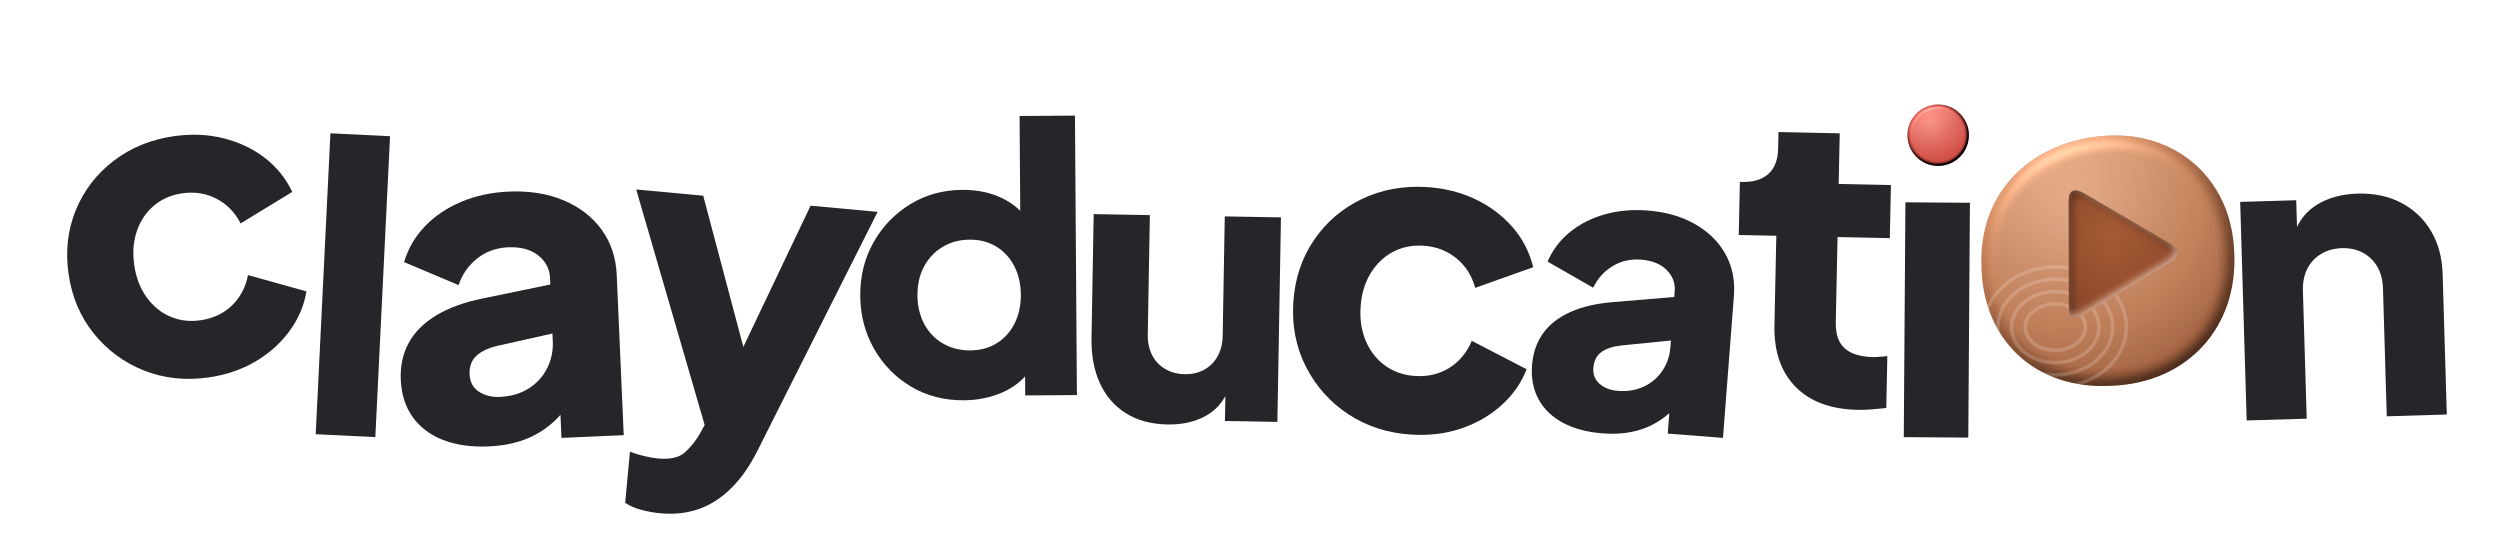
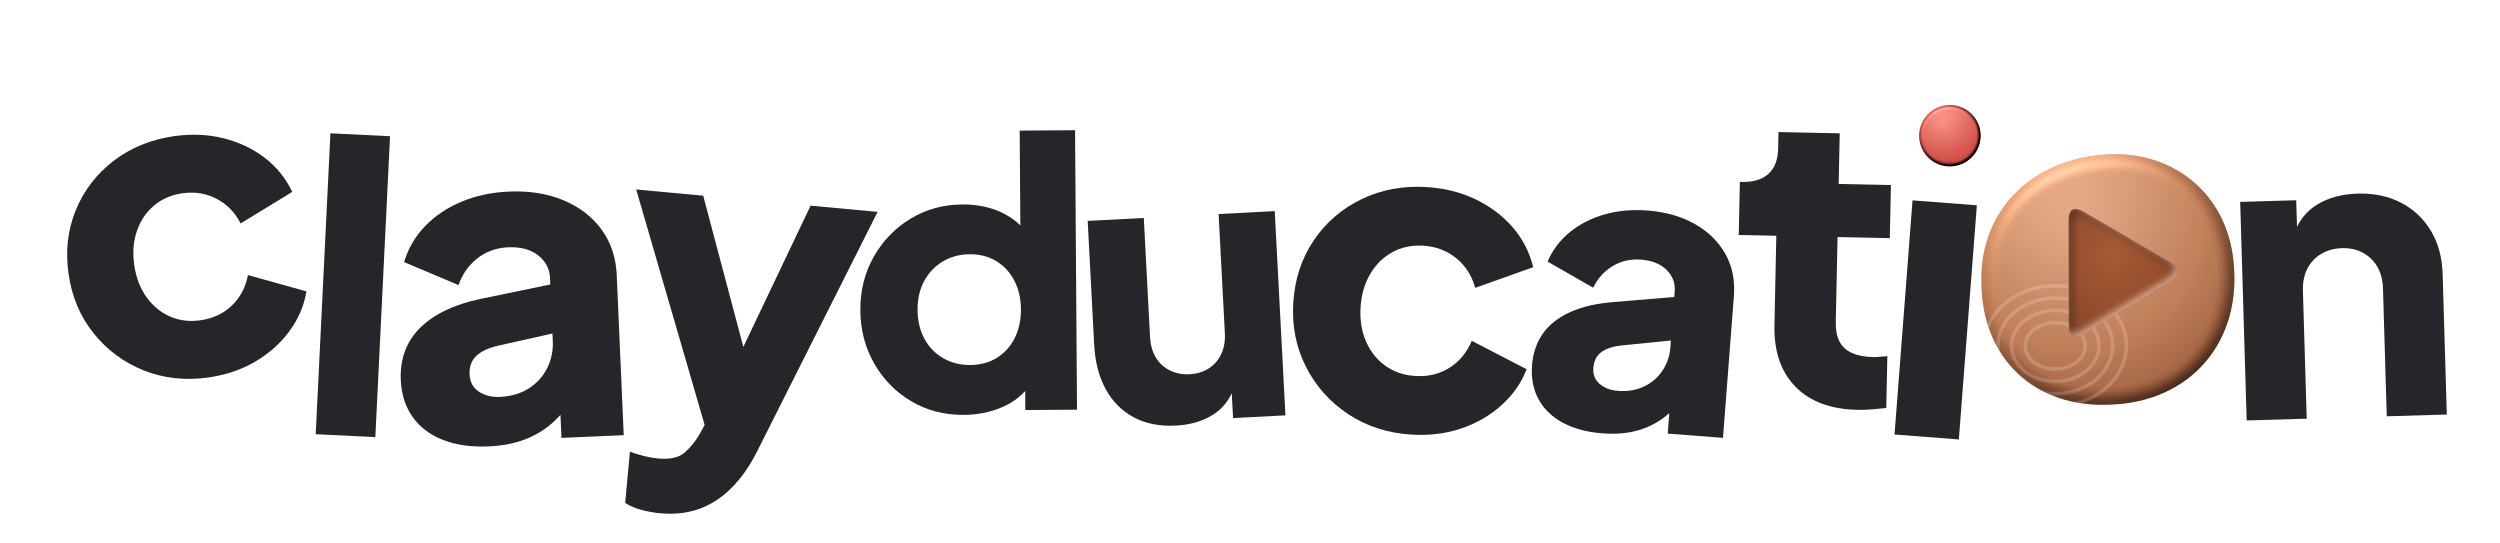
<svg xmlns="http://www.w3.org/2000/svg" viewBox="-80 -1000 5993 1300" role="img" aria-label="Clayducation">
  <defs>
    <filter id="clay" x="-20%" y="-20%" width="140%" height="140%" color-interpolation-filters="sRGB">
      <feGaussianBlur in="SourceAlpha" stdDeviation="5" result="b" />
      <feSpecularLighting in="b" surfaceScale="5" specularConstant=".55" specularExponent="14" lighting-color="#fff5ea" result="s">
        <fePointLight x="40" y="-60" z="160" />
      </feSpecularLighting>
      <feComposite in="s" in2="SourceAlpha" operator="in" result="s2" />
      <feDiffuseLighting in="b" surfaceScale="5" diffuseConstant="1.05" lighting-color="#fff" result="d">
        <feDistantLight azimuth="235" elevation="55" />
      </feDiffuseLighting>
      <feComposite in="d" in2="SourceAlpha" operator="in" result="d2" />
      <feBlend in="SourceGraphic" in2="d2" mode="multiply" result="lit" />
      <feComposite in="lit" in2="s2" operator="arithmetic" k2="1" k3=".5" />
    </filter>
    <filter id="press" x="-20%" y="-20%" width="140%" height="140%" color-interpolation-filters="sRGB">
      <feGaussianBlur in="SourceAlpha" stdDeviation="2.6" result="b" />
      <feOffset in="b" dx="3" dy="4" result="o" />
      <feComposite in="SourceAlpha" in2="o" operator="out" result="e" />
      <feFlood flood-color="#4a2716" flood-opacity=".75" />
      <feComposite in2="e" operator="in" result="sh" />
      <feOffset in="b" dx="-2" dy="-2" result="o2" />
      <feComposite in="SourceAlpha" in2="o2" operator="out" result="e2" />
      <feFlood flood-color="#ffe7d4" flood-opacity=".6" />
      <feComposite in2="e2" operator="in" result="li" />
      <feMerge>
        <feMergeNode in="SourceGraphic" />
        <feMergeNode in="sh" />
        <feMergeNode in="li" />
      </feMerge>
    </filter>
    <radialGradient id="cf" cx="38%" cy="30%" r="80%">
      <stop offset="0" stop-color="#e4a37c" />
      <stop offset=".6" stop-color="#cd8358" />
      <stop offset="1" stop-color="#a95f3c" />
    </radialGradient>
    <radialGradient id="hole" cx="40%" cy="35%" r="75%">
      <stop offset="0" stop-color="#a65a35" />
      <stop offset="1" stop-color="#8a4528" />
    </radialGradient>
    <clipPath id="peb">
      <path d="M100 10C150 7 191 41 193 95c3 55-34 96-90 98C48 196 8 160 8 103 7 49 47 13 100 10Z" />
    </clipPath>
    <radialGradient id="pop" cx="38%" cy="30%" r="80%">
      <stop offset="0" stop-color="#ff8a7f" />
      <stop offset="1" stop-color="#e2433a" />
    </radialGradient>
  </defs>
  <path d="M394.0 12.0 Q312.0 12.0 246.5 -25.5 Q181.0 -63.0 142.5 -128.0 Q104.0 -193.0 104.0 -274.0 Q104.0 -355.0 142.0 -419.5 Q180.0 -484.0 246.0 -521.0 Q312.0 -558.0 394.0 -558.0 Q455.0 -558.0 507.0 -537.0 Q559.0 -516.0 596.0 -478.5 Q633.0 -441.0 649.0 -390.0 L519.0 -334.0 Q505.0 -375.0 471.5 -399.0 Q438.0 -423.0 394.0 -423.0 Q355.0 -423.0 324.5 -404.0 Q294.0 -385.0 276.5 -351.0 Q259.0 -317.0 259.0 -273.0 Q259.0 -229.0 276.5 -195.0 Q294.0 -161.0 324.5 -142.0 Q355.0 -123.0 394.0 -123.0 Q439.0 -123.0 472.0 -147.0 Q505.0 -171.0 519.0 -212.0 L649.0 -155.0 Q634.0 -107.0 597.0 -69.0 Q560.0 -31.0 508.0 -9.5 Q456.0 12.0 394.0 12.0 Z" fill="#26262a" transform="rotate(-8.1 376.5 -273.0) translate(376.5 -383.0) scale(1.025) translate(-376.5 273.0)" />
  <path d="M688.8 -0.0 L688.8 -757.0 L838.8 -757.0 L838.8 -0.0 Z" fill="#26262a" transform="rotate(2.8 763.8 -273.0) translate(763.8 -215.7) scale(0.954) translate(-763.8 273.0)" />
  <path d="M1081.3 12.0 Q1022.3 12.0 979.3 -7.0 Q936.3 -26.0 913.3 -61.5 Q890.3 -97.0 890.3 -146.0 Q890.3 -192.0 911.3 -227.5 Q932.3 -263.0 975.8 -287.0 Q1019.3 -311.0 1084.3 -321.0 L1251.3 -348.0 L1251.3 -238.0 L1111.3 -213.0 Q1079.3 -207.0 1062.3 -192.5 Q1045.3 -178.0 1045.3 -151.0 Q1045.3 -126.0 1064.3 -112.0 Q1083.3 -98.0 1111.3 -98.0 Q1148.3 -98.0 1176.3 -114.0 Q1204.3 -130.0 1219.8 -157.5 Q1235.3 -185.0 1235.3 -218.0 L1235.3 -360.0 Q1235.3 -391.0 1210.8 -412.0 Q1186.3 -433.0 1144.3 -433.0 Q1104.3 -433.0 1073.8 -411.0 Q1043.3 -389.0 1029.3 -353.0 L909.3 -410.0 Q925.3 -456.0 960.3 -489.0 Q995.3 -522.0 1044.3 -540.0 Q1093.3 -558.0 1151.3 -558.0 Q1220.3 -558.0 1273.3 -533.0 Q1326.3 -508.0 1355.8 -463.5 Q1385.3 -419.0 1385.3 -360.0 L1385.3 -0.0 L1245.3 -0.0 L1245.3 -88.0 L1279.3 -94.0 Q1255.3 -58.0 1226.3 -34.5 Q1197.3 -11.0 1161.3 0.5 Q1125.3 12.0 1081.3 12.0 Z" fill="#26262a" transform="rotate(-2.5 1148.8 -273.0) translate(1148.8 -236.8) scale(1.067) translate(-1148.8 273.0)" />
  <path d="M1550.6 220.0 Q1526.6 220.0 1504.1 216.0 Q1481.6 212.0 1464.6 203.0 L1464.6 80.0 Q1478.6 84.0 1497.6 87.0 Q1516.6 90.0 1532.6 90.0 Q1576.6 90.0 1595.6 69.5 Q1614.6 49.0 1626.6 23.0 L1663.6 -62.0 L1661.6 63.0 L1421.6 -546.0 L1582.6 -546.0 L1741.6 -113.0 L1681.6 -113.0 L1840.6 -546.0 L2001.6 -546.0 L1767.6 51.0 Q1745.6 107.0 1713.6 145.0 Q1681.6 183.0 1641.1 201.5 Q1600.6 220.0 1550.6 220.0 Z" fill="#26262a" transform="rotate(5.3 1706.6 -273.0) translate(1706.6 -246.9) scale(1.002) translate(-1706.6 273.0)" />
-   <path d="M2226.4 12.0 Q2146.4 12.0 2083.4 -26.0 Q2020.4 -64.0 1983.9 -129.0 Q1947.4 -194.0 1947.4 -273.0 Q1947.4 -353.0 1984.4 -417.5 Q2021.4 -482.0 2084.4 -520.0 Q2147.4 -558.0 2225.4 -558.0 Q2285.4 -558.0 2331.9 -535.5 Q2378.4 -513.0 2405.4 -472.0 L2382.4 -442.0 L2382.4 -757.0 L2532.4 -757.0 L2532.4 -0.0 L2392.4 -0.0 L2392.4 -100.0 L2406.4 -69.0 Q2378.4 -29.0 2330.4 -8.5 Q2282.4 12.0 2226.4 12.0 Z M2244.4 -123.0 Q2285.4 -123.0 2316.4 -142.0 Q2347.4 -161.0 2364.9 -195.0 Q2382.4 -229.0 2382.4 -273.0 Q2382.4 -317.0 2364.9 -351.0 Q2347.4 -385.0 2316.4 -404.0 Q2285.4 -423.0 2244.4 -423.0 Q2203.4 -423.0 2170.9 -403.5 Q2138.4 -384.0 2120.4 -350.5 Q2102.4 -317.0 2102.4 -273.0 Q2102.4 -229.0 2120.4 -195.0 Q2138.4 -161.0 2170.9 -142.0 Q2203.4 -123.0 2244.4 -123.0 Z" fill="#26262a" transform="rotate(-0.4 2250.9 -273.0) translate(2250.9 -292.8) scale(0.885) translate(-2250.9 273.0)" />
-   <path d="M2719.0 12.0 Q2653.0 12.0 2606.5 -16.5 Q2560.0 -45.0 2536.0 -96.0 Q2512.0 -147.0 2512.0 -215.0 L2512.0 -546.0 L2662.0 -546.0 L2662.0 -227.0 Q2662.0 -196.0 2674.5 -172.5 Q2687.0 -149.0 2710.0 -136.0 Q2733.0 -123.0 2762.0 -123.0 Q2792.0 -123.0 2814.5 -136.0 Q2837.0 -149.0 2849.5 -172.5 Q2862.0 -196.0 2862.0 -227.0 L2862.0 -546.0 L3012.0 -546.0 L3012.0 -0.0 L2872.0 -0.0 L2872.0 -108.0 L2880.0 -84.0 Q2861.0 -35.0 2818.5 -11.5 Q2776.0 12.0 2719.0 12.0 Z" fill="#26262a" transform="rotate(1.0 2767.5 -273.0) translate(2767.5 -237.6) scale(0.898) translate(-2767.5 273.0)" />
+   <path d="M2226.4 12.0 Q2146.4 12.0 2083.4 -26.0 Q2020.4 -64.0 1983.9 -129.0 Q1947.4 -194.0 1947.4 -273.0 Q1947.4 -353.0 1984.4 -417.5 Q2021.4 -482.0 2084.4 -520.0 Q2147.4 -558.0 2225.4 -558.0 Q2285.4 -558.0 2331.9 -535.5 Q2378.4 -513.0 2405.4 -472.0 L2382.4 -442.0 L2382.4 -757.0 L2532.4 -757.0 L2532.4 -0.0 L2392.4 -0.0 L2392.4 -100.0 L2406.4 -69.0 Q2378.4 -29.0 2330.4 -8.5 Q2282.4 12.0 2226.4 12.0 Z M2244.4 -123.0 Q2285.4 -123.0 2316.4 -142.0 Q2347.4 -161.0 2364.9 -195.0 Q2382.4 -229.0 2382.4 -273.0 Q2382.4 -317.0 2364.9 -351.0 Q2347.4 -385.0 2316.4 -404.0 Q2285.4 -423.0 2244.4 -423.0 Q2203.4 -423.0 2170.9 -403.5 Q2138.4 -384.0 2120.4 -350.5 Q2102.4 -317.0 2102.4 -273.0 Q2102.4 -229.0 2120.4 -195.0 Q2138.4 -161.0 2170.9 -142.0 Q2203.4 -123.0 2244.4 -123.0 Z" fill="#26262a" transform="rotate(-0.4 2250.9 -273.0) translate(2250.9 -257.8) scale(0.885) translate(-2250.9 273.0)" />
+   <path d="M2719.0 12.0 Q2653.0 12.0 2606.5 -16.5 Q2560.0 -45.0 2536.0 -96.0 Q2512.0 -147.0 2512.0 -215.0 L2512.0 -546.0 L2662.0 -546.0 L2662.0 -227.0 Q2662.0 -196.0 2674.5 -172.5 Q2687.0 -149.0 2710.0 -136.0 Q2733.0 -123.0 2762.0 -123.0 Q2792.0 -123.0 2814.5 -136.0 Q2837.0 -149.0 2849.5 -172.5 Q2862.0 -196.0 2862.0 -227.0 L2862.0 -546.0 L3012.0 -546.0 L3012.0 -0.0 L2872.0 -0.0 L2872.0 -108.0 L2880.0 -84.0 Q2861.0 -35.0 2818.5 -11.5 Q2776.0 12.0 2719.0 12.0 Z" fill="#26262a" transform="rotate(-3.0 2767.5 -273.0) translate(2767.5 -237.6) scale(0.898) translate(-2767.5 273.0)" />
  <path d="M3322.5 12.0 Q3240.5 12.0 3175.0 -25.5 Q3109.5 -63.0 3071.0 -128.0 Q3032.5 -193.0 3032.5 -274.0 Q3032.5 -355.0 3070.5 -419.5 Q3108.5 -484.0 3174.5 -521.0 Q3240.5 -558.0 3322.5 -558.0 Q3383.5 -558.0 3435.5 -537.0 Q3487.5 -516.0 3524.5 -478.5 Q3561.5 -441.0 3577.5 -390.0 L3447.5 -334.0 Q3433.5 -375.0 3400.0 -399.0 Q3366.5 -423.0 3322.5 -423.0 Q3283.5 -423.0 3253.0 -404.0 Q3222.5 -385.0 3205.0 -351.0 Q3187.5 -317.0 3187.5 -273.0 Q3187.5 -229.0 3205.0 -195.0 Q3222.5 -161.0 3253.0 -142.0 Q3283.5 -123.0 3322.5 -123.0 Q3367.5 -123.0 3400.5 -147.0 Q3433.5 -171.0 3447.5 -212.0 L3577.5 -155.0 Q3562.5 -107.0 3525.5 -69.0 Q3488.5 -31.0 3436.5 -9.5 Q3384.5 12.0 3322.5 12.0 Z" fill="#26262a" transform="rotate(3.7 3305.0 -273.0) translate(3305.0 -256.0) scale(1.043) translate(-3305.0 273.0)" />
  <path d="M3782.8 12.0 Q3723.8 12.0 3680.8 -7.0 Q3637.8 -26.0 3614.8 -61.5 Q3591.8 -97.0 3591.8 -146.0 Q3591.8 -192.0 3612.8 -227.5 Q3633.8 -263.0 3677.3 -287.0 Q3720.8 -311.0 3785.8 -321.0 L3952.8 -348.0 L3952.8 -238.0 L3812.8 -213.0 Q3780.8 -207.0 3763.8 -192.5 Q3746.8 -178.0 3746.8 -151.0 Q3746.8 -126.0 3765.8 -112.0 Q3784.8 -98.0 3812.8 -98.0 Q3849.8 -98.0 3877.8 -114.0 Q3905.8 -130.0 3921.3 -157.5 Q3936.8 -185.0 3936.8 -218.0 L3936.8 -360.0 Q3936.8 -391.0 3912.3 -412.0 Q3887.8 -433.0 3845.8 -433.0 Q3805.8 -433.0 3775.3 -411.0 Q3744.8 -389.0 3730.8 -353.0 L3610.8 -410.0 Q3626.8 -456.0 3661.8 -489.0 Q3696.8 -522.0 3745.8 -540.0 Q3794.8 -558.0 3852.8 -558.0 Q3921.8 -558.0 3974.8 -533.0 Q4027.8 -508.0 4057.3 -463.5 Q4086.8 -419.0 4086.8 -360.0 L4086.8 -0.0 L3946.8 -0.0 L3946.8 -88.0 L3980.8 -94.0 Q3956.8 -58.0 3927.8 -34.5 Q3898.8 -11.0 3862.8 0.5 Q3826.8 12.0 3782.8 12.0 Z" fill="#26262a" transform="rotate(4.4 3845.3 -273.0) translate(3845.3 -226.1) scale(0.949) translate(-3845.3 273.0)" />
  <path d="M4380.7 6.0 Q4281.7 6.0 4227.2 -47.5 Q4172.7 -101.0 4172.7 -197.0 L4172.7 -416.0 L4080.7 -416.0 L4080.7 -546.0 L4085.7 -546.0 Q4127.7 -546.0 4150.2 -567.0 Q4172.7 -588.0 4172.7 -630.0 L4172.7 -670.0 L4322.7 -670.0 L4322.7 -546.0 L4450.7 -546.0 L4450.7 -416.0 L4322.7 -416.0 L4322.7 -207.0 Q4322.7 -179.0 4332.7 -160.5 Q4342.7 -142.0 4363.7 -133.0 Q4384.7 -124.0 4415.7 -124.0 Q4422.7 -124.0 4431.7 -125.0 Q4440.7 -126.0 4450.7 -127.0 L4450.7 -0.0 Q4435.7 2.0 4416.7 4.0 Q4397.7 6.0 4380.7 6.0 Z" fill="#26262a" transform="rotate(1.2 4273.2 -273.0) translate(4273.2 -292.8) scale(0.979) translate(-4273.2 273.0)" />
-   <path d="M4488.3 -0.0 L4488.3 -546.0 L4638.3 -546.0 L4638.3 -0.0 Z" fill="#26262a" transform="rotate(0.4 4563.3 -273.0) translate(4563.3 -233.0) scale(1.031) translate(-4563.3 273.0)" />
-   <g transform="rotate(0.4 4563.3 -273.0) translate(0 40.0) translate(4483.3 -796.0) scale(0.800)">
+   <path d="M4488.3 -0.0 L4488.3 -546.0 L4638.3 -546.0 L4638.3 -0.0 Z" fill="#26262a" transform="rotate(4.4 4563.3 -273.0) translate(4563.3 -233.0) scale(1.031) translate(-4563.3 273.0)" />
+   <g transform="rotate(4.4 4563.3 -273.0) translate(0 40.0) translate(4483.3 -796.0) scale(0.800)">
    <circle cx="100" cy="100" r="92" fill="url(#pop)" filter="url(#clay)" />
  </g>
-   <g transform="translate(4643.5 -707.5) rotate(-0.1 327.6 327.6) scale(3.276)">
+   <g transform="translate(4643.5 -662.5) rotate(-0.1 327.6 327.6) scale(3.276)">
    <path d="M100 10C150 7 191 41 193 95c3 55-34 96-90 98C48 196 8 160 8 103 7 49 47 13 100 10Z" fill="url(#cf)" filter="url(#clay)" />
    <g clip-path="url(#peb)" fill="none" stroke="#fff3e8" stroke-opacity=".2" stroke-width="2.6">
      <ellipse cx="62" cy="150" rx="22" ry="17" />
      <ellipse cx="62" cy="150" rx="32" ry="26" />
      <ellipse cx="62" cy="150" rx="42" ry="35" />
      <ellipse cx="62" cy="150" rx="52" ry="44" />
    </g>
    <path d="M72 58Q72 46 83 52L146 89Q157 96 146 103L83 141Q72 147 72 135Z" fill="url(#hole)" filter="url(#press)" />
  </g>
  <path d="M5287.7 -0.0 L5287.7 -546.0 L5427.7 -546.0 L5427.7 -438.0 L5419.7 -462.0 Q5438.7 -511.0 5481.2 -534.5 Q5523.7 -558.0 5580.7 -558.0 Q5642.7 -558.0 5689.2 -532.0 Q5735.7 -506.0 5761.7 -459.5 Q5787.7 -413.0 5787.7 -350.7 L5787.7 -0.0 L5637.7 -0.0 L5637.7 -319.0 Q5637.7 -351.0 5625.2 -374.0 Q5612.7 -397.0 5590.1 -410.0 Q5567.5 -423.0 5538.1 -423.0 Q5508.7 -423.0 5485.7 -410.0 Q5462.7 -397.0 5450.2 -374.0 Q5437.7 -351.0 5437.7 -319.0 L5437.7 -0.0 Z" fill="#26262a" transform="rotate(-1.7 5532.2 -273.0) translate(5532.2 -261.0) scale(0.960) translate(-5532.2 273.0)" />
</svg>
